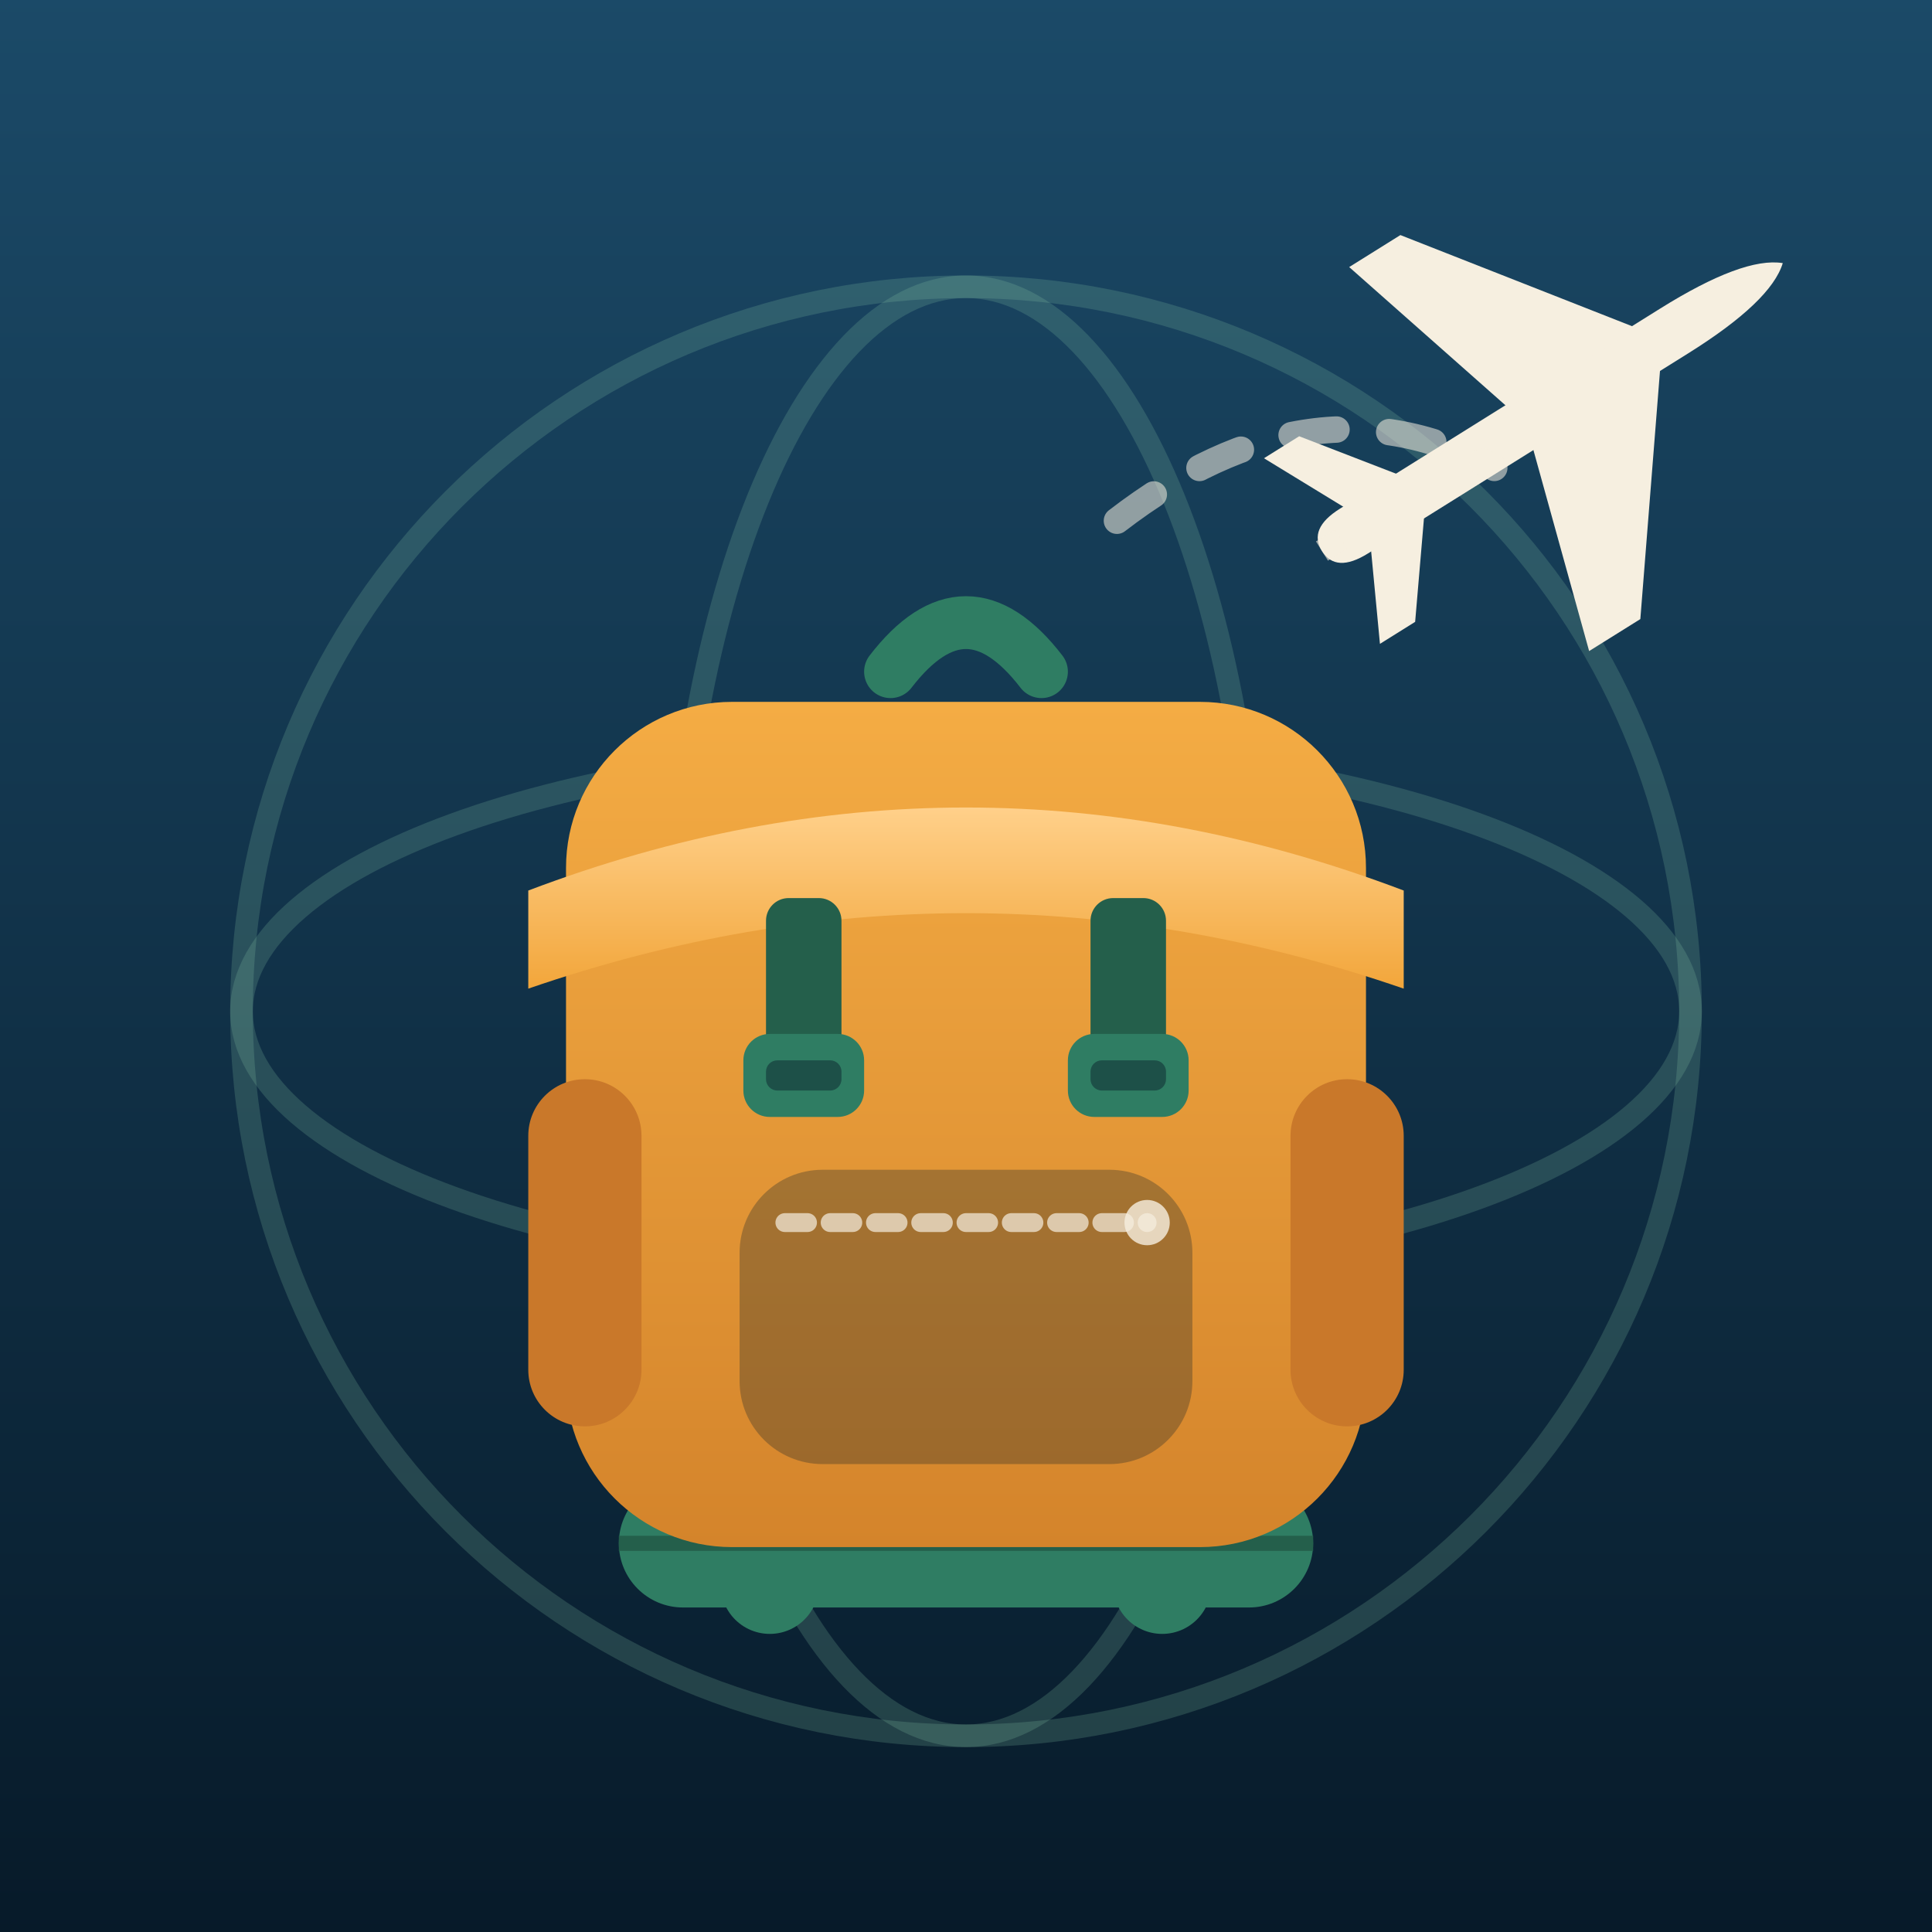
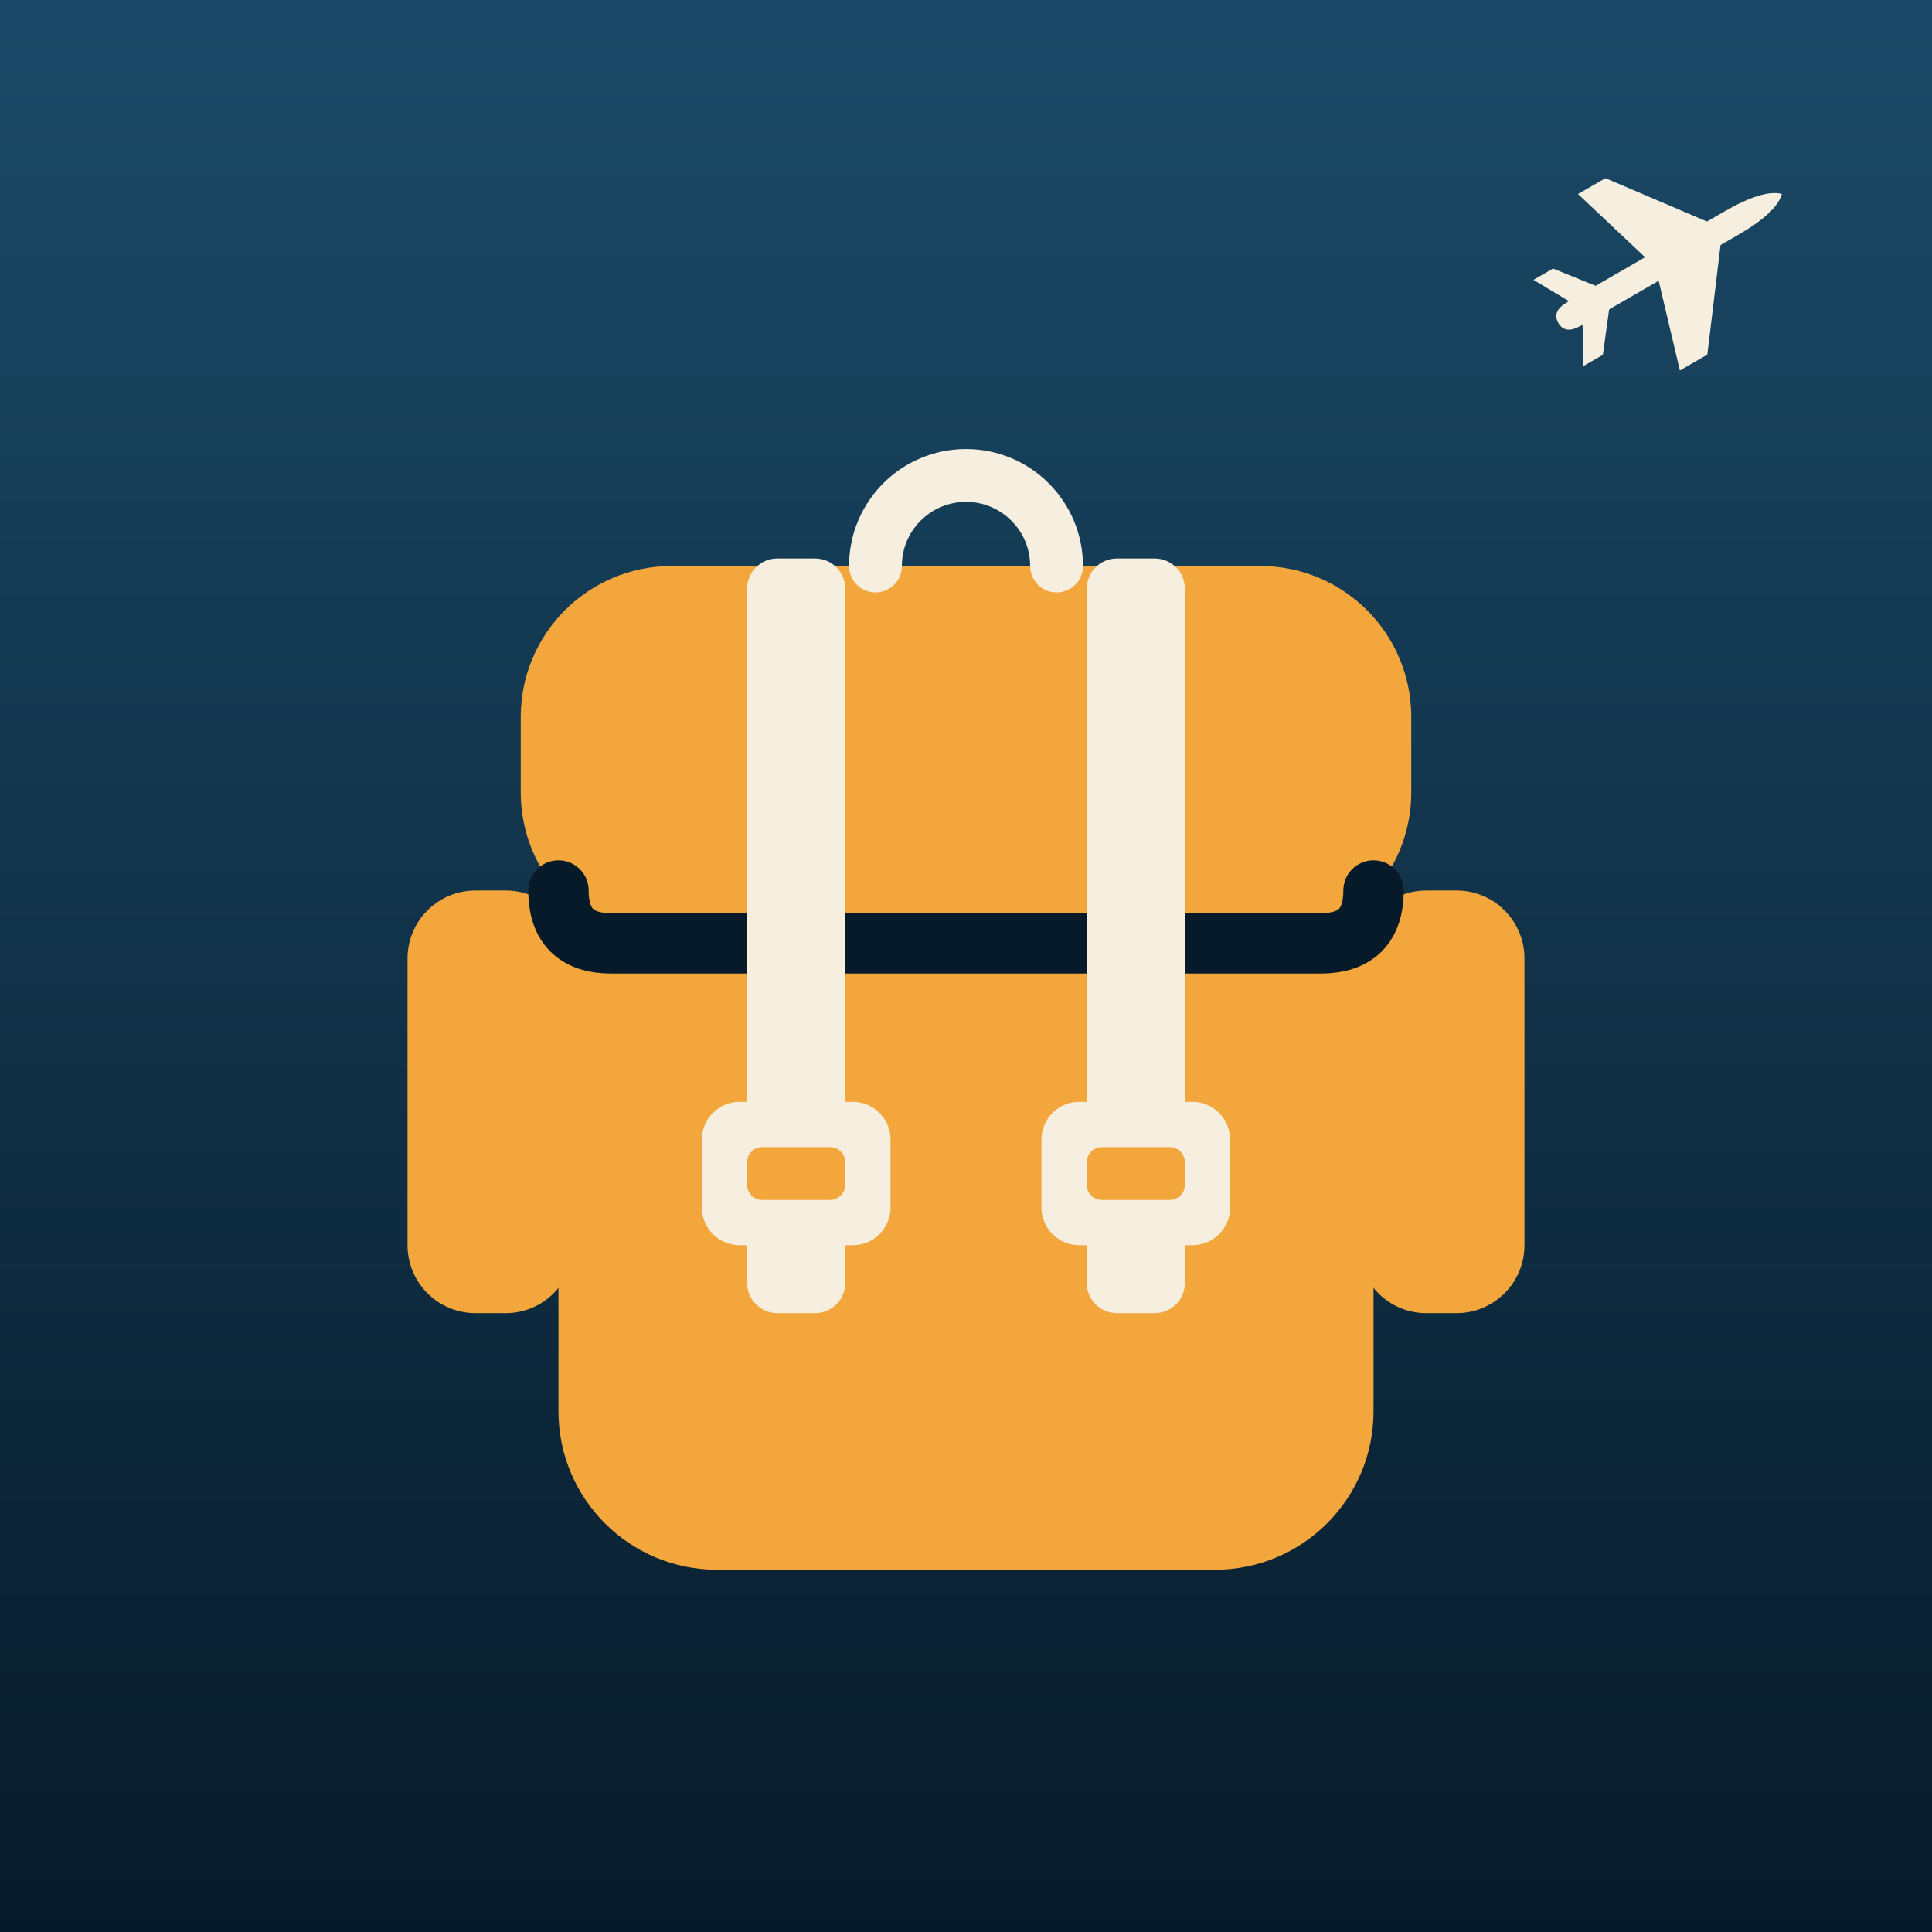
- <svg xmlns="http://www.w3.org/2000/svg" viewBox="0 0 512 512" width="512" height="512">
+ <svg xmlns="http://www.w3.org/2000/svg" viewBox="0 0 512 512">
  <defs>
    <linearGradient id="bg" x1="0" y1="0" x2="0" y2="1">
      <stop offset="0" stop-color="#1b4a68" />
      <stop offset="1" stop-color="#071a29" />
    </linearGradient>
-     <linearGradient id="bagg" x1="0" y1="0" x2="0" y2="1">
-       <stop offset="0" stop-color="#f4ac44" />
-       <stop offset="1" stop-color="#d4842b" />
-     </linearGradient>
-     <linearGradient id="lock" x1="0" y1="0" x2="0" y2="1">
-       <stop offset="0" stop-color="#ffd08a" />
-       <stop offset="1" stop-color="#f2a63b" />
-     </linearGradient>
  </defs>
  <rect width="512" height="512" fill="url(#bg)" />
-   <g stroke="#8fd0ae" stroke-opacity="0.20" fill="none" stroke-width="6">
-     <circle cx="256" cy="268" r="192" />
-     <ellipse cx="256" cy="268" rx="192" ry="70" />
-     <ellipse cx="256" cy="268" rx="78" ry="192" />
+   <g transform="translate(440 70) rotate(-30) scale(0.6)" fill="#f6efe0">
+     <path d="M-44 -6 h80 q20 0 26 6 q-6 6 -26 6 h-80 q-8 0 -8 -6 q0 -6 8 -6 z" />
+     <path d="M-4 -5 l-12 -40 h14 l30 40 z" />
+     <path d="M-4 5 l-12 40 h14 l30 -40 z" />
+     <path d="M-42 -4 l-10 -18 h10 l14 18 z" />
+     <path d="M-42 4 l-10 18 h10 l14 -18 z" />
  </g>
-   <g>
-     <path d="M204 214 v206" stroke="#2f7d63" stroke-width="26" stroke-linecap="round" />
-     <path d="M308 214 v206" stroke="#2f7d63" stroke-width="26" stroke-linecap="round" />
-     <path d="M236 178 q20 -26 40 0" stroke="#2f7d63" stroke-width="14" fill="none" stroke-linecap="round" />
-     <rect x="164" y="392" width="184" height="34" rx="17" fill="#2f7d63" />
-     <line x1="164" y1="409" x2="348" y2="409" stroke="#245f4b" stroke-width="4" />
-     <rect x="150" y="186" width="212" height="224" rx="44" fill="url(#bagg)" />
-     <rect x="140" y="286" width="30" height="92" rx="15" fill="#c9782a" />
-     <rect x="342" y="286" width="30" height="92" rx="15" fill="#c9782a" />
-     <path d="M140 236 q116 -44 232 0 v26 q-116 -40 -232 0 z" fill="url(#lock)" />
-     <g fill="#245f4b">
-       <rect x="203" y="238" width="20" height="50" rx="6" />
-       <rect x="289" y="238" width="20" height="50" rx="6" />
-     </g>
-     <g fill="#2f7d63">
-       <rect x="197" y="274" width="32" height="22" rx="7" />
-       <rect x="283" y="274" width="32" height="22" rx="7" />
-     </g>
-     <g fill="#071a29" fill-opacity="0.45">
-       <rect x="203" y="281" width="20" height="8" rx="3" />
-       <rect x="289" y="281" width="20" height="8" rx="3" />
-     </g>
-     <rect x="196" y="310" width="120" height="78" rx="22" fill="#071a29" fill-opacity="0.28" />
-     <path d="M208 324 h96" stroke="#f6efe0" stroke-opacity="0.7" stroke-width="5" stroke-dasharray="6 6" stroke-linecap="round" />
-     <circle cx="304" cy="324" r="6" fill="#f6efe0" fill-opacity="0.8" />
+   <g fill="#f2a63b">
+     <rect x="108" y="236" width="44" height="112" rx="18" />
+     <rect x="360" y="236" width="44" height="112" rx="18" />
+     <rect x="148" y="176" width="216" height="240" rx="42" />
+     <rect x="138" y="150" width="236" height="100" rx="40" />
  </g>
-   <g transform="translate(408 110) rotate(-32)" fill="#f6efe0">
-     <path d="M-58 -7 h100 q26 0 34 7 q-8 7 -34 7 h-100 q-10 0 -10 -7 q0 -7 10 -7 z" />
-     <path d="M-6 -6 l-16 -54 h16 l40 54 z" />
-     <path d="M-6 6 l-16 54 h16 l40 -54 z" />
-     <path d="M-56 -5 l-12 -24 h11 l18 24 z" />
-     <path d="M-56 5 l-12 24 h11 l18 -24 z" />
-     <path d="M-62 -3 h-6 v6 h6 z" fill="#f6efe0" fill-opacity="0.6" />
+   <path d="M148 236 q0 14 14 14 h188 q14 0 14 -14" stroke="#071a29" stroke-width="16" fill="none" stroke-linecap="round" />
+   <g fill="#f6efe0">
+     <rect x="198" y="148" width="26" height="200" rx="8" />
+     <rect x="288" y="148" width="26" height="200" rx="8" />
+     <rect x="186" y="292" width="50" height="38" rx="10" />
+     <rect x="276" y="292" width="50" height="38" rx="10" />
  </g>
-   <path d="M296 138 q52 -40 100 -14" stroke="#f6efe0" stroke-opacity="0.55" stroke-width="7" fill="none" stroke-dasharray="12 14" stroke-linecap="round" />
+   <g fill="#f2a63b">
+     <rect x="198" y="304" width="26" height="14" rx="4" />
+     <rect x="288" y="304" width="26" height="14" rx="4" />
+   </g>
+   <path d="M232 150 a24 24 0 0 1 48 0" stroke="#f6efe0" stroke-width="14" fill="none" stroke-linecap="round" />
</svg>
